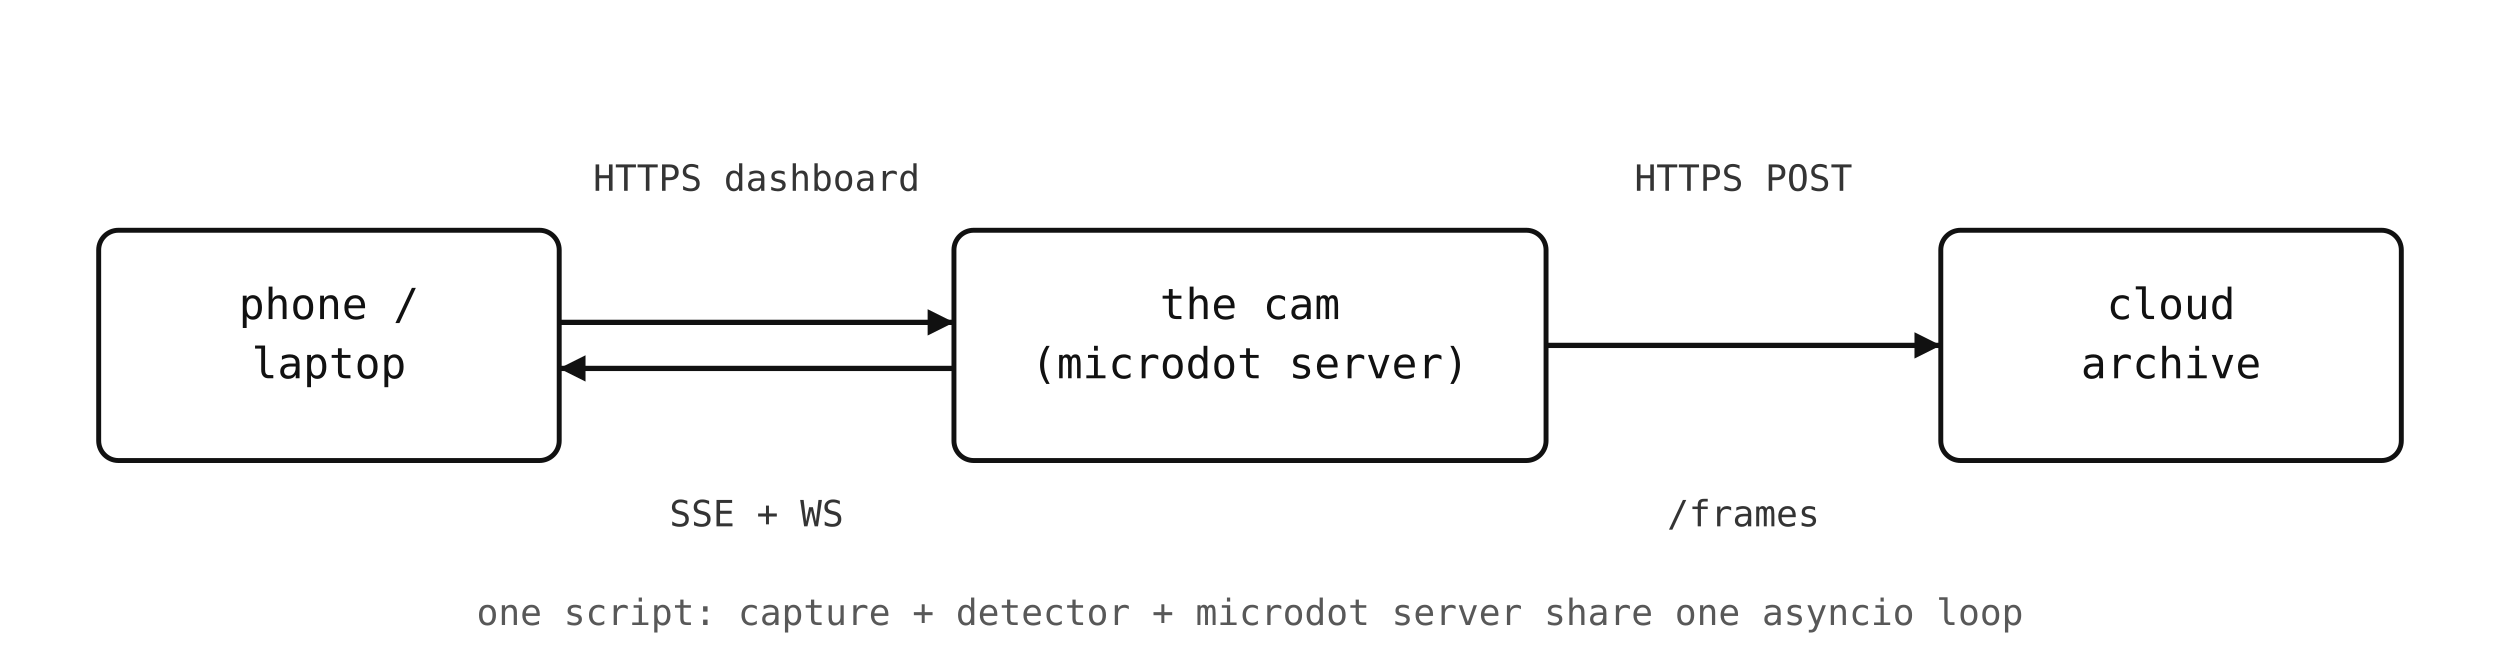
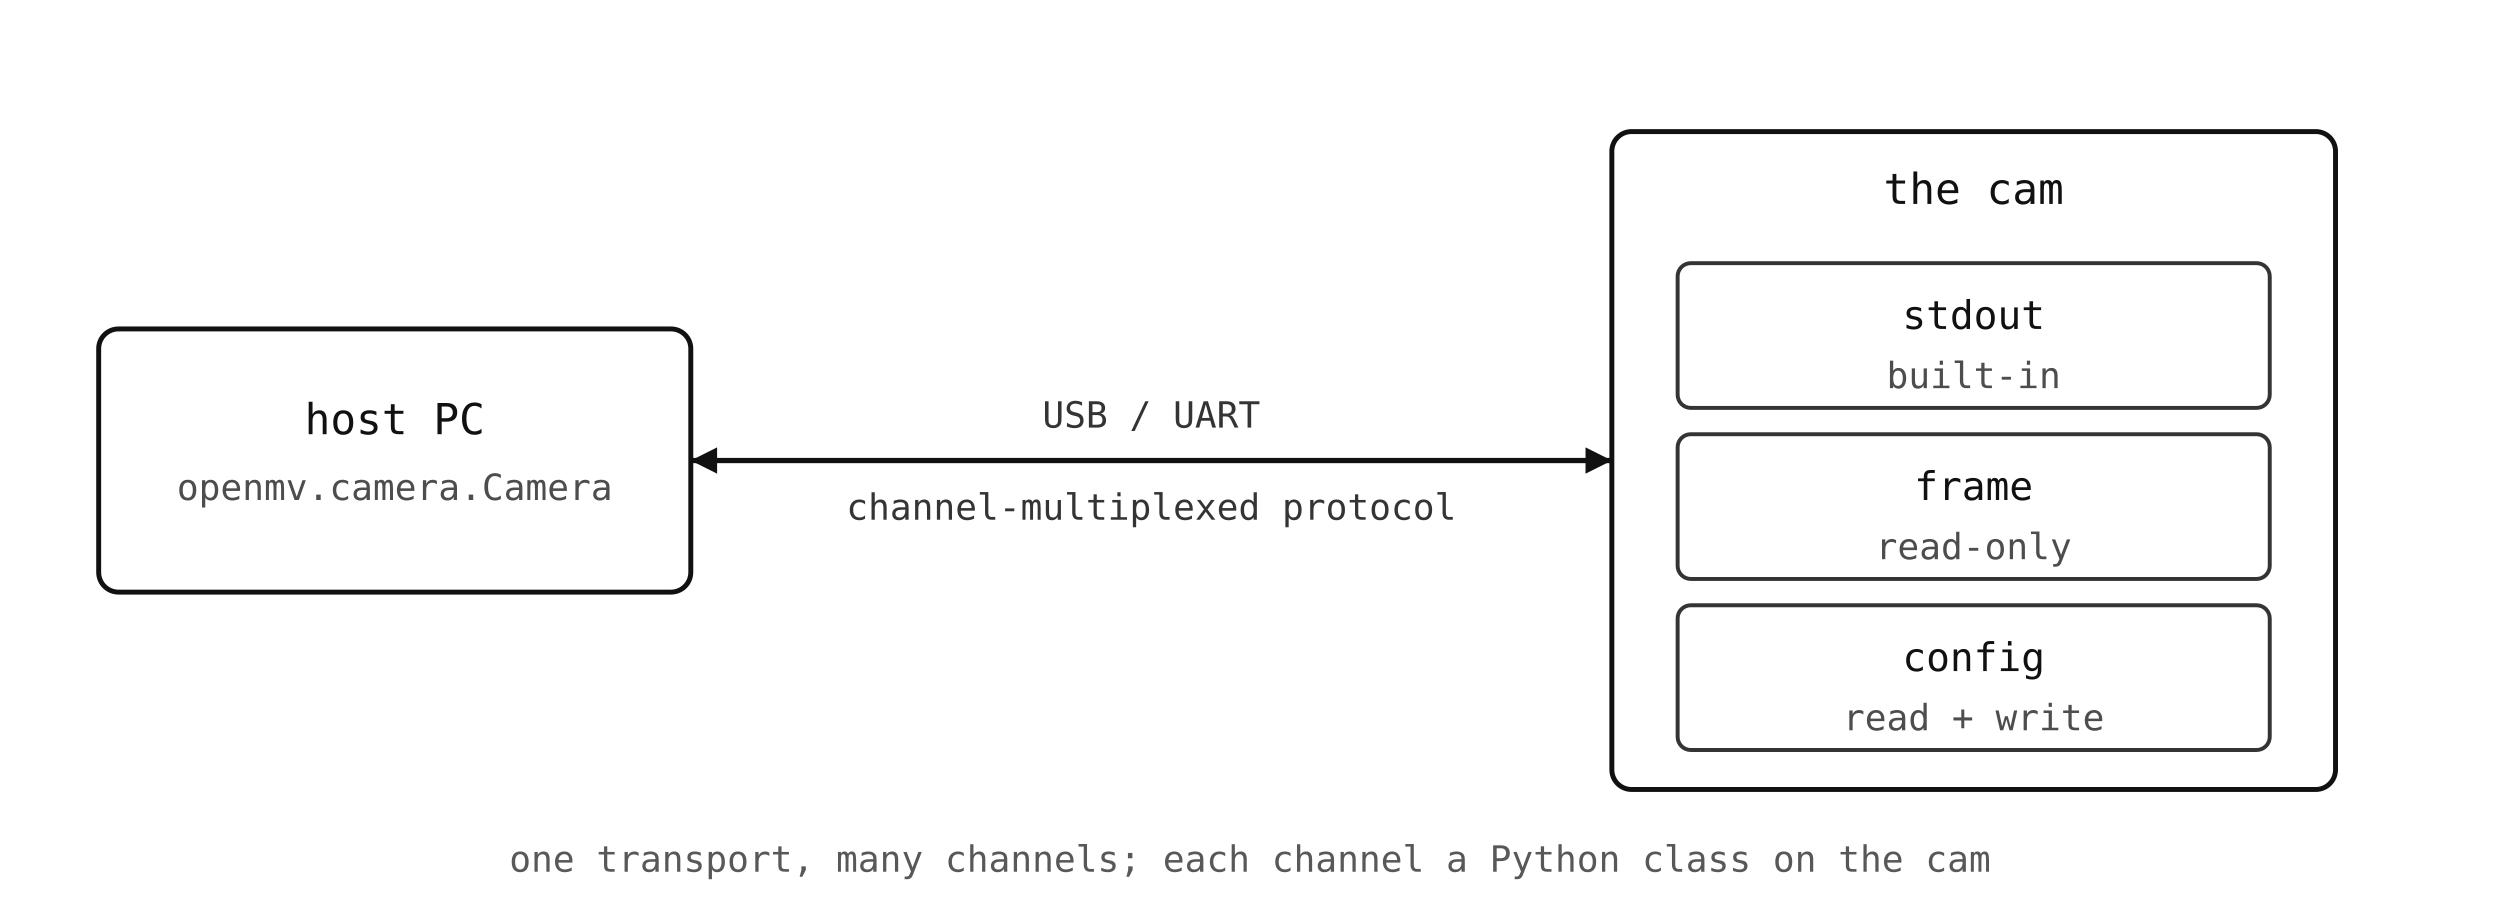
- <svg xmlns="http://www.w3.org/2000/svg" viewBox="0 0 760 200" font-family="ui-monospace, SFMono-Regular, Menlo, Consolas, monospace" font-size="13">
+ <svg xmlns="http://www.w3.org/2000/svg" viewBox="0 0 760 280" font-family="ui-monospace, SFMono-Regular, Menlo, Consolas, monospace" font-size="13">
  <style>
    svg { color: #111; }
    @media (prefers-color-scheme: dark) { svg { color: #eee; } }
  </style>
  <g fill="none" stroke="currentColor" stroke-width="1.5">
-     <rect x="30" y="70" width="140" height="70" rx="6" />
-     <rect x="290" y="70" width="180" height="70" rx="6" />
-     <rect x="590" y="70" width="140" height="70" rx="6" />
+     <rect x="30" y="100" width="180" height="80" rx="6" />
  </g>
  <g fill="currentColor" font-size="13" text-anchor="middle">
-     <text x="100" y="97">phone /</text>
-     <text x="100" y="115">laptop</text>
-     <text x="380" y="97">the cam</text>
-     <text x="380" y="115">(microdot server)</text>
-     <text x="660" y="97">cloud</text>
-     <text x="660" y="115">archive</text>
+     <text x="120" y="132">host PC</text>
+     <text x="120" y="152" font-size="11" opacity="0.75">openmv.camera.Camera</text>
+   </g>
+   <g fill="none" stroke="currentColor" stroke-width="1.5">
+     <rect x="490" y="40" width="220" height="200" rx="6" />
+   </g>
+   <g fill="currentColor" font-size="13" text-anchor="middle">
+     <text x="600" y="62">the cam</text>
+   </g>
+   <g fill="none" stroke="currentColor" stroke-width="1.2" opacity="0.85">
+     <rect x="510" y="80" width="180" height="44" rx="4" />
+     <rect x="510" y="132" width="180" height="44" rx="4" />
+     <rect x="510" y="184" width="180" height="44" rx="4" />
+   </g>
+   <g fill="currentColor" font-size="12" text-anchor="middle">
+     <text x="600" y="100">stdout</text>
+     <text x="600" y="118" font-size="11" opacity="0.75">built-in</text>
+     <text x="600" y="152">frame</text>
+     <text x="600" y="170" font-size="11" opacity="0.75">read-only</text>
+     <text x="600" y="204">config</text>
+     <text x="600" y="222" font-size="11" opacity="0.75">read + write</text>
  </g>
  <g fill="none" stroke="currentColor" stroke-width="1.6">
-     <line x1="170" y1="98" x2="290" y2="98" />
-     <line x1="290" y1="112" x2="170" y2="112" />
+     <line x1="210" y1="140" x2="490" y2="140" />
  </g>
  <g fill="currentColor" stroke="none">
-     <polygon points="282,94 282,102 290,98" />
-     <polygon points="178,108 178,116 170,112" />
+     <polygon points="482,136 482,144 490,140" />
+     <polygon points="218,136 218,144 210,140" />
  </g>
  <g fill="currentColor" font-size="11" text-anchor="middle" opacity="0.85">
-     <text x="230" y="58">HTTPS dashboard</text>
-     <text x="230" y="160">SSE + WS</text>
-   </g>
-   <g fill="none" stroke="currentColor" stroke-width="1.6">
-     <line x1="470" y1="105" x2="590" y2="105" />
-   </g>
-   <g fill="currentColor" stroke="none">
-     <polygon points="582,101 582,109 590,105" />
-   </g>
-   <g fill="currentColor" font-size="11" text-anchor="middle" opacity="0.85">
-     <text x="530" y="58">HTTPS POST</text>
-     <text x="530" y="160">/frames</text>
+     <text x="350" y="130">USB / UART</text>
+     <text x="350" y="158">channel-multiplexed protocol</text>
  </g>
  <g fill="currentColor" font-size="11" text-anchor="middle" opacity="0.7">
-     <text x="380" y="190">one script: capture + detector + microdot server share one asyncio loop</text>
+     <text x="380" y="265">one transport, many channels; each channel a Python class on the cam</text>
  </g>
</svg>
